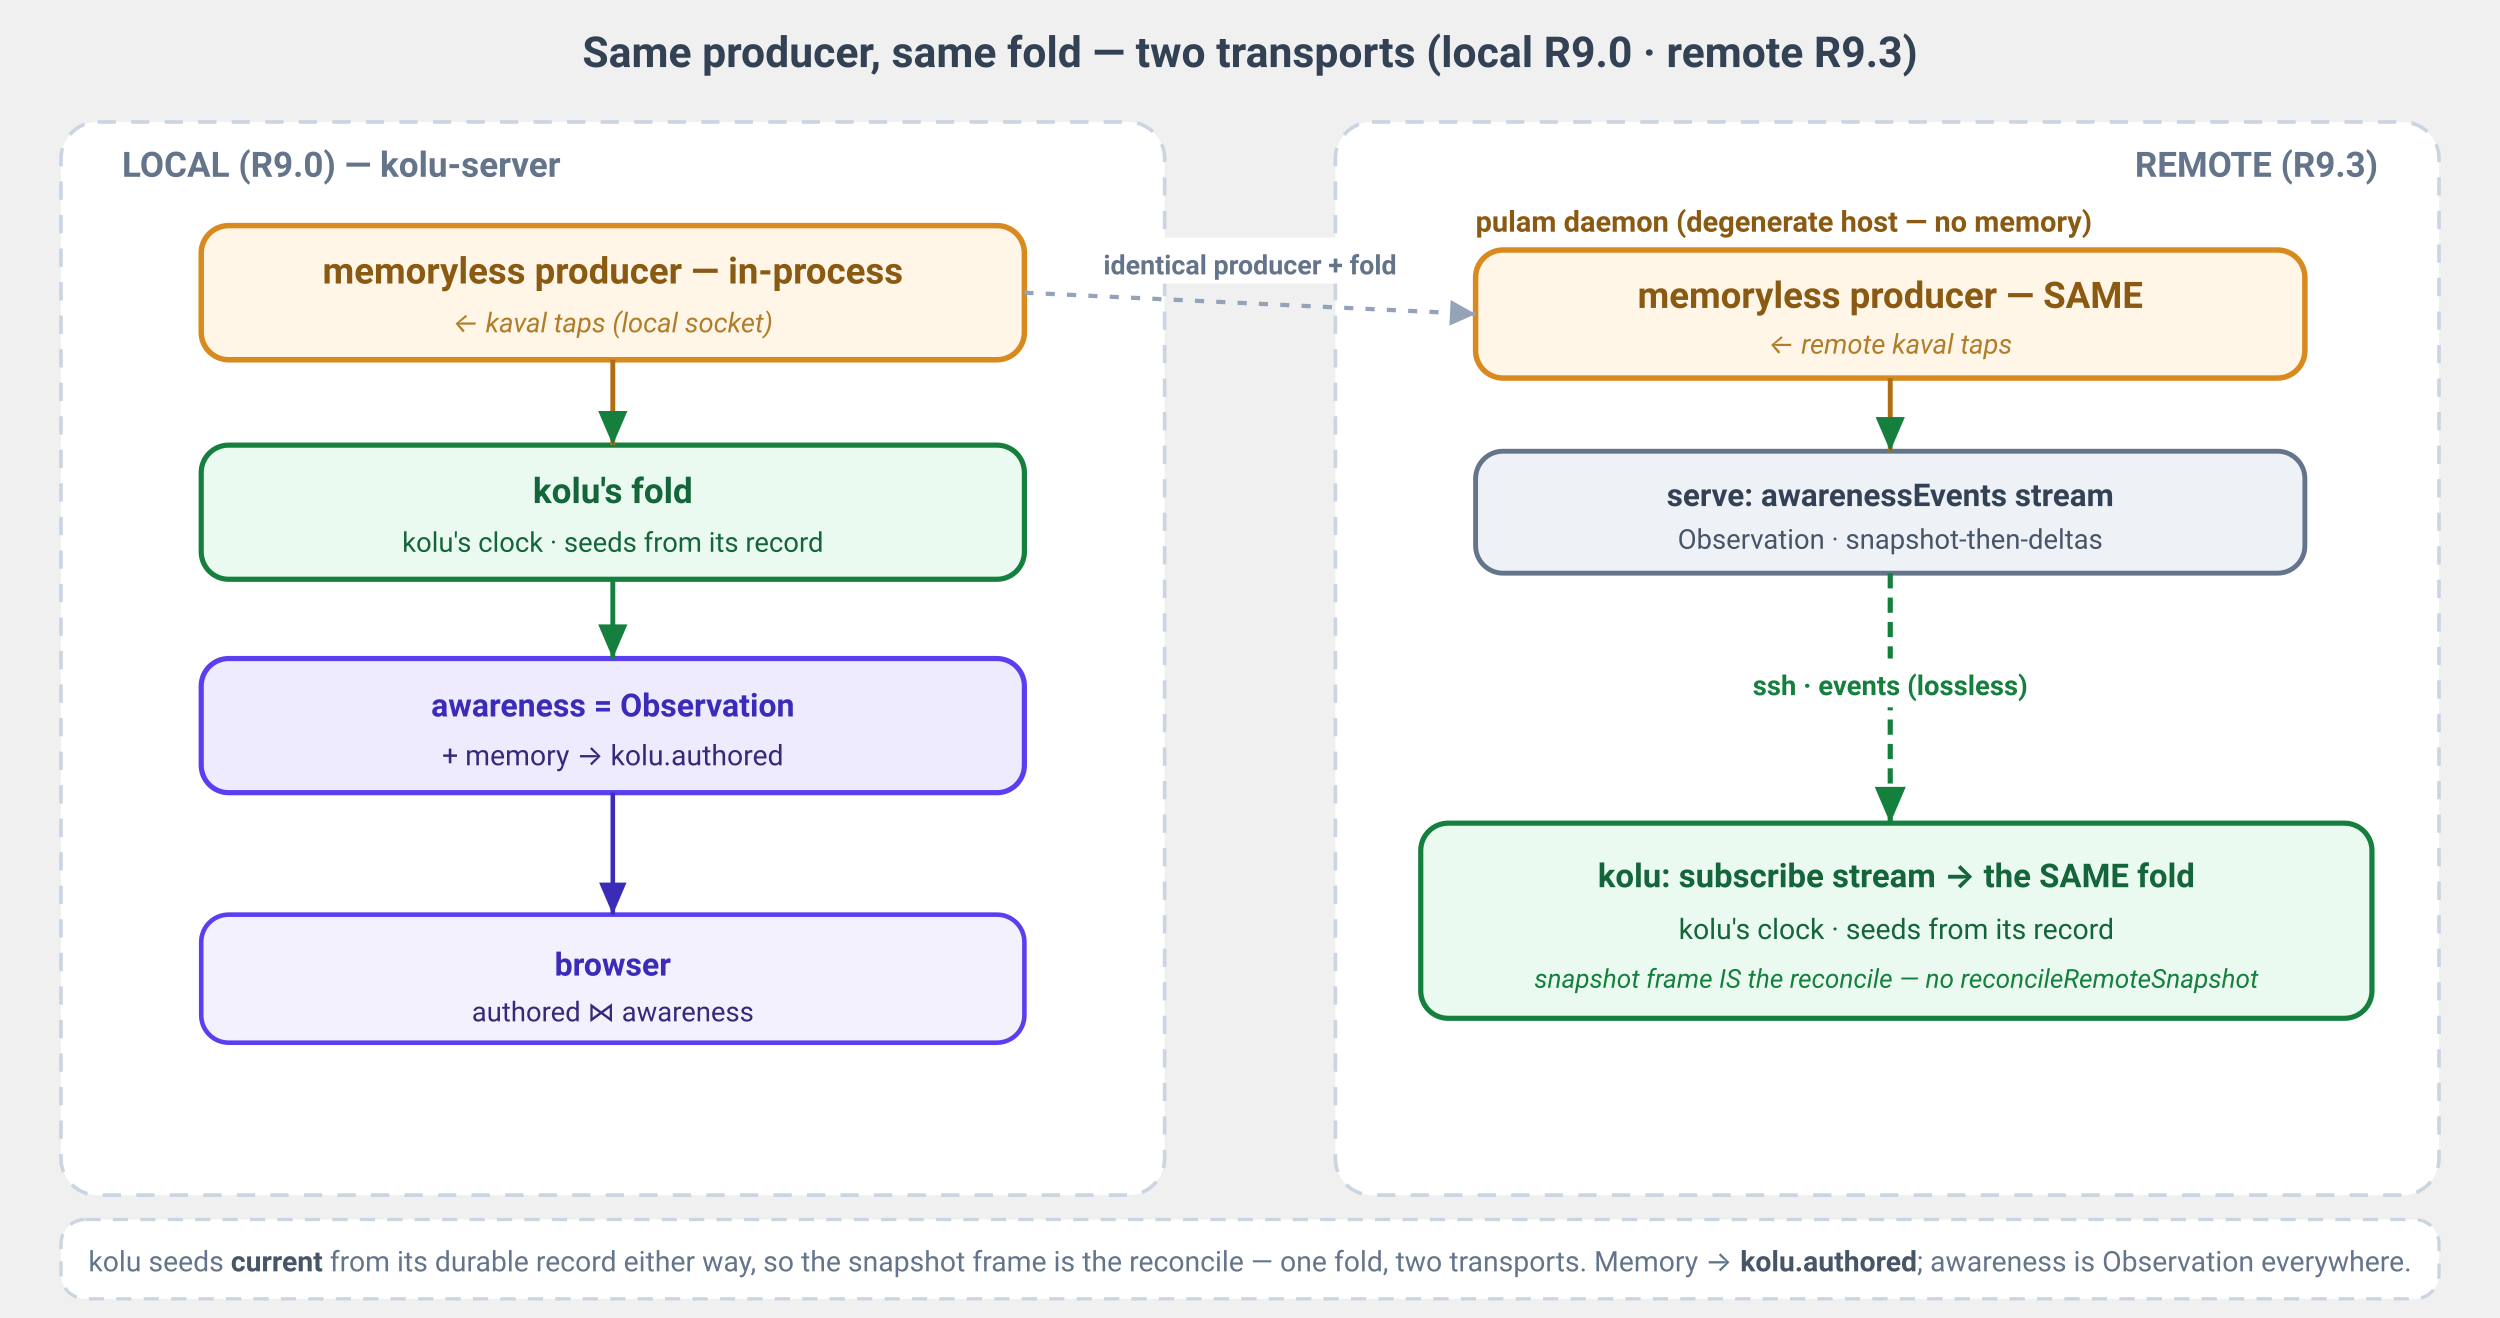
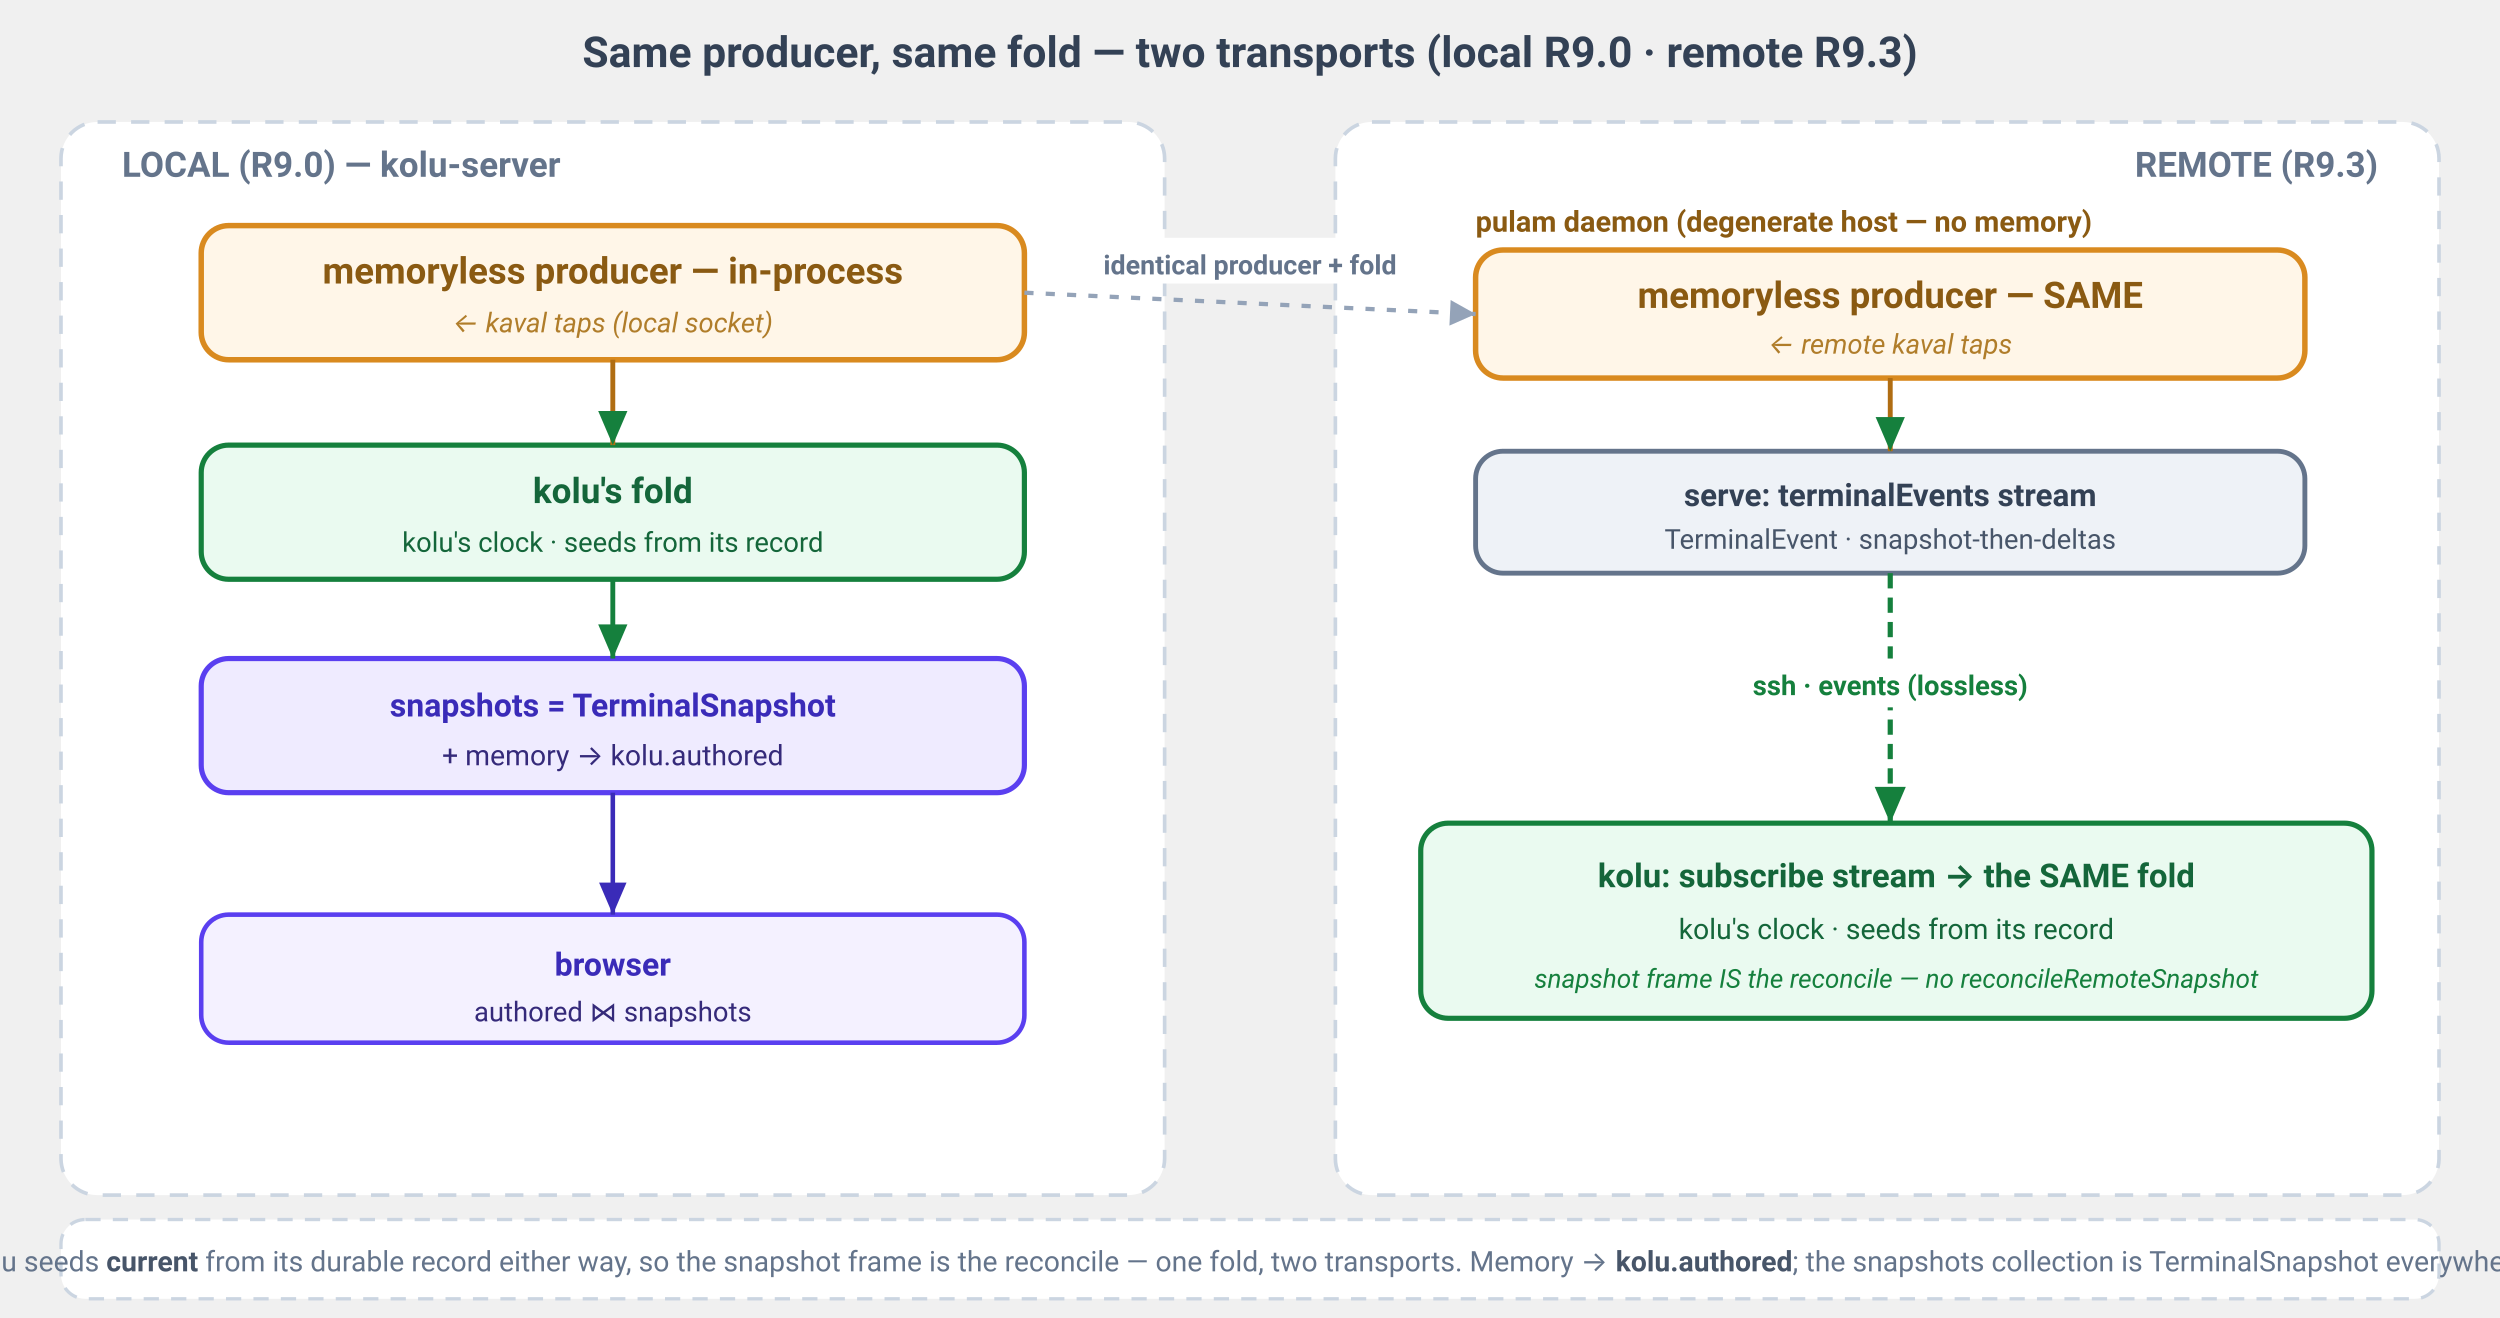
<svg xmlns="http://www.w3.org/2000/svg" viewBox="0 0 820 432" font-family="ui-sans-serif,system-ui,-apple-system,Segoe UI,Roboto,sans-serif">
  <defs>
    <marker id="b" markerWidth="9" markerHeight="9" refX="7" refY="3" orient="auto">
      <path d="M0,0 L7,3 L0,6 Z" fill="#3a2bb8" />
    </marker>
    <marker id="g" markerWidth="9" markerHeight="9" refX="7" refY="3" orient="auto">
      <path d="M0,0 L7,3 L0,6 Z" fill="#15803d" />
    </marker>
    <marker id="s" markerWidth="8" markerHeight="8" refX="6" refY="3" orient="auto">
      <path d="M0,0 L6,3 L0,6 Z" fill="#94a3b8" />
    </marker>
  </defs>
  <text x="410" y="22" text-anchor="middle" font-size="14" font-weight="700" fill="#334155">Same producer, same fold — two transports (local R9.0 · remote R9.3)</text>
  <rect x="20" y="40" width="362" height="352" rx="12" fill="#ffffff" stroke="#cbd5e1" stroke-width="1.2" stroke-dasharray="6 5" />
  <text x="40" y="58" font-size="11.5" font-weight="700" fill="#64748b">LOCAL (R9.0) — kolu-server</text>
  <rect x="66" y="74" width="270" height="44" rx="9" fill="#fff6e8" stroke="#d98a1f" stroke-width="1.8" />
  <text x="201" y="93" text-anchor="middle" font-size="12" font-weight="700" fill="#8a5a12">memoryless producer — in-process</text>
  <text x="201" y="109" text-anchor="middle" font-size="9" font-style="italic" fill="#b07d2a">← kaval taps (local socket)</text>
  <rect x="66" y="146" width="270" height="44" rx="9" fill="#eafaf0" stroke="#15803d" stroke-width="1.7" />
  <text x="201" y="165" text-anchor="middle" font-size="11.5" font-weight="700" fill="#14663a">kolu's fold</text>
  <text x="201" y="181" text-anchor="middle" font-size="9" fill="#14663a">kolu's clock · seeds from its record</text>
  <rect x="66" y="216" width="270" height="44" rx="9" fill="#efebff" stroke="#5a3ff0" stroke-width="1.7" />
-   <text x="201" y="235" text-anchor="middle" font-size="10.5" font-weight="700" fill="#3a2bb8">awareness = Observation</text>
+   <text x="201" y="235" text-anchor="middle" font-size="10.5" font-weight="700" fill="#3a2bb8">snapshots = TerminalSnapshot</text>
  <text x="201" y="251" text-anchor="middle" font-size="9.3" fill="#352a7a">+ memory → kolu.authored</text>
  <rect x="66" y="300" width="270" height="42" rx="9" fill="#f4f1ff" stroke="#5a3ff0" stroke-width="1.5" />
  <text x="201" y="320" text-anchor="middle" font-size="10.5" font-weight="700" fill="#3a2bb8">browser</text>
-   <text x="201" y="335" text-anchor="middle" font-size="9" fill="#352a7a">authored ⋈ awareness</text>
+   <text x="201" y="335" text-anchor="middle" font-size="9" fill="#352a7a">authored ⋈ snapshots</text>
  <line x1="201" y1="118" x2="201" y2="146" stroke="#b06d12" stroke-width="1.6" marker-end="url(#g)" />
  <line x1="201" y1="190" x2="201" y2="216" stroke="#15803d" stroke-width="1.6" marker-end="url(#g)" />
  <line x1="201" y1="260" x2="201" y2="300" stroke="#3a2bb8" stroke-width="1.5" marker-end="url(#b)" />
  <rect x="438" y="40" width="362" height="352" rx="12" fill="#ffffff" stroke="#cbd5e1" stroke-width="1.2" stroke-dasharray="6 5" />
  <text x="780" y="58" text-anchor="end" font-size="11.5" font-weight="700" fill="#64748b">REMOTE (R9.3)</text>
  <text x="484" y="76" font-size="9.5" font-weight="700" fill="#8a5a12">pulam daemon (degenerate host — no memory)</text>
  <rect x="484" y="82" width="272" height="42" rx="9" fill="#fff6e8" stroke="#d98a1f" stroke-width="1.8" />
  <text x="620" y="101" text-anchor="middle" font-size="12" font-weight="700" fill="#8a5a12">memoryless producer — SAME</text>
  <text x="620" y="116" text-anchor="middle" font-size="9" font-style="italic" fill="#b07d2a">← remote kaval taps</text>
  <rect x="484" y="148" width="272" height="40" rx="9" fill="#eef2f7" stroke="#64748b" stroke-width="1.6" />
-   <text x="620" y="166" text-anchor="middle" font-size="10.3" font-weight="700" fill="#334155">serve: awarenessEvents stream</text>
-   <text x="620" y="180" text-anchor="middle" font-size="9" fill="#475569">Observation · snapshot-then-deltas</text>
+   <text x="620" y="166" text-anchor="middle" font-size="10.3" font-weight="700" fill="#334155">serve: terminalEvents stream</text>
+   <text x="620" y="180" text-anchor="middle" font-size="9" fill="#475569">TerminalEvent · snapshot-then-deltas</text>
  <rect x="466" y="270" width="312" height="64" rx="9" fill="#eafaf0" stroke="#15803d" stroke-width="1.7" />
  <text x="622" y="291" text-anchor="middle" font-size="10.8" font-weight="700" fill="#14663a">kolu: subscribe stream → the SAME fold</text>
  <text x="622" y="308" text-anchor="middle" font-size="9.3" fill="#14663a">kolu's clock · seeds from its record</text>
  <text x="622" y="324" text-anchor="middle" font-size="8.6" font-style="italic" fill="#15803d">snapshot frame IS the reconcile — no reconcileRemoteSnapshot</text>
  <line x1="620" y1="124" x2="620" y2="148" stroke="#b06d12" stroke-width="1.6" marker-end="url(#g)" />
  <line x1="620" y1="188" x2="620" y2="270" stroke="#15803d" stroke-width="1.7" stroke-dasharray="5 3" marker-end="url(#g)" />
  <rect x="556" y="216" width="128" height="16" rx="3" fill="#fff" />
  <text x="620" y="228" text-anchor="middle" font-size="9" font-weight="700" fill="#15803d">ssh · events (lossless)</text>
  <line x1="336" y1="96" x2="484" y2="103" stroke="#94a3b8" stroke-width="1.4" stroke-dasharray="3 4" marker-end="url(#s)" />
  <rect x="350" y="78" width="120" height="15" rx="3" fill="#fff" />
  <text x="410" y="90" text-anchor="middle" font-size="8.8" font-weight="700" fill="#64748b">identical producer + fold</text>
  <rect x="20" y="400" width="780" height="26" rx="8" fill="#ffffff" stroke="#cbd5e1" stroke-width="1.1" stroke-dasharray="5 4" />
-   <text x="410" y="417" text-anchor="middle" font-size="9.3" fill="#64748b">kolu seeds <tspan font-weight="700" fill="#475569">current</tspan> from its durable record either way, so the snapshot frame is the reconcile — one fold, two transports. Memory → <tspan font-weight="700" fill="#475569">kolu.authored</tspan>; awareness is Observation everywhere.</text>
+   <text x="410" y="417" text-anchor="middle" font-size="9.3" fill="#64748b">kolu seeds <tspan font-weight="700" fill="#475569">current</tspan> from its durable record either way, so the snapshot frame is the reconcile — one fold, two transports. Memory → <tspan font-weight="700" fill="#475569">kolu.authored</tspan>; the snapshots collection is TerminalSnapshot everywhere.</text>
</svg>
